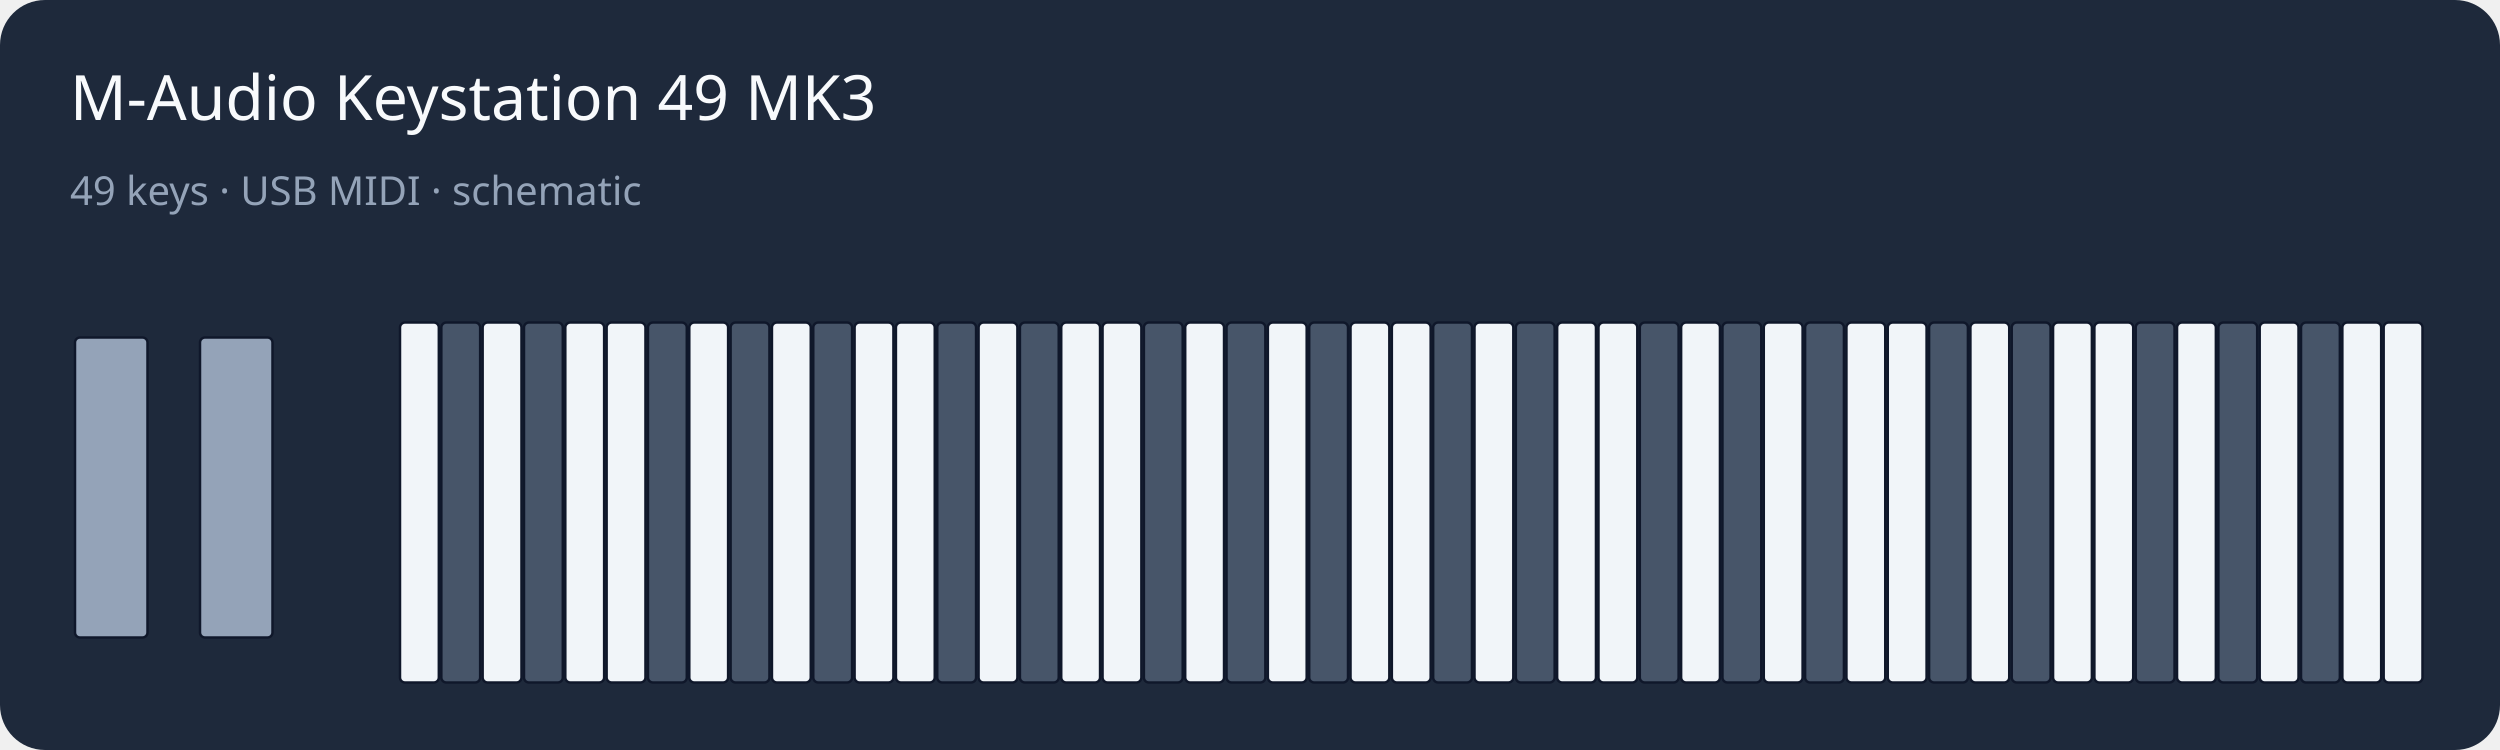
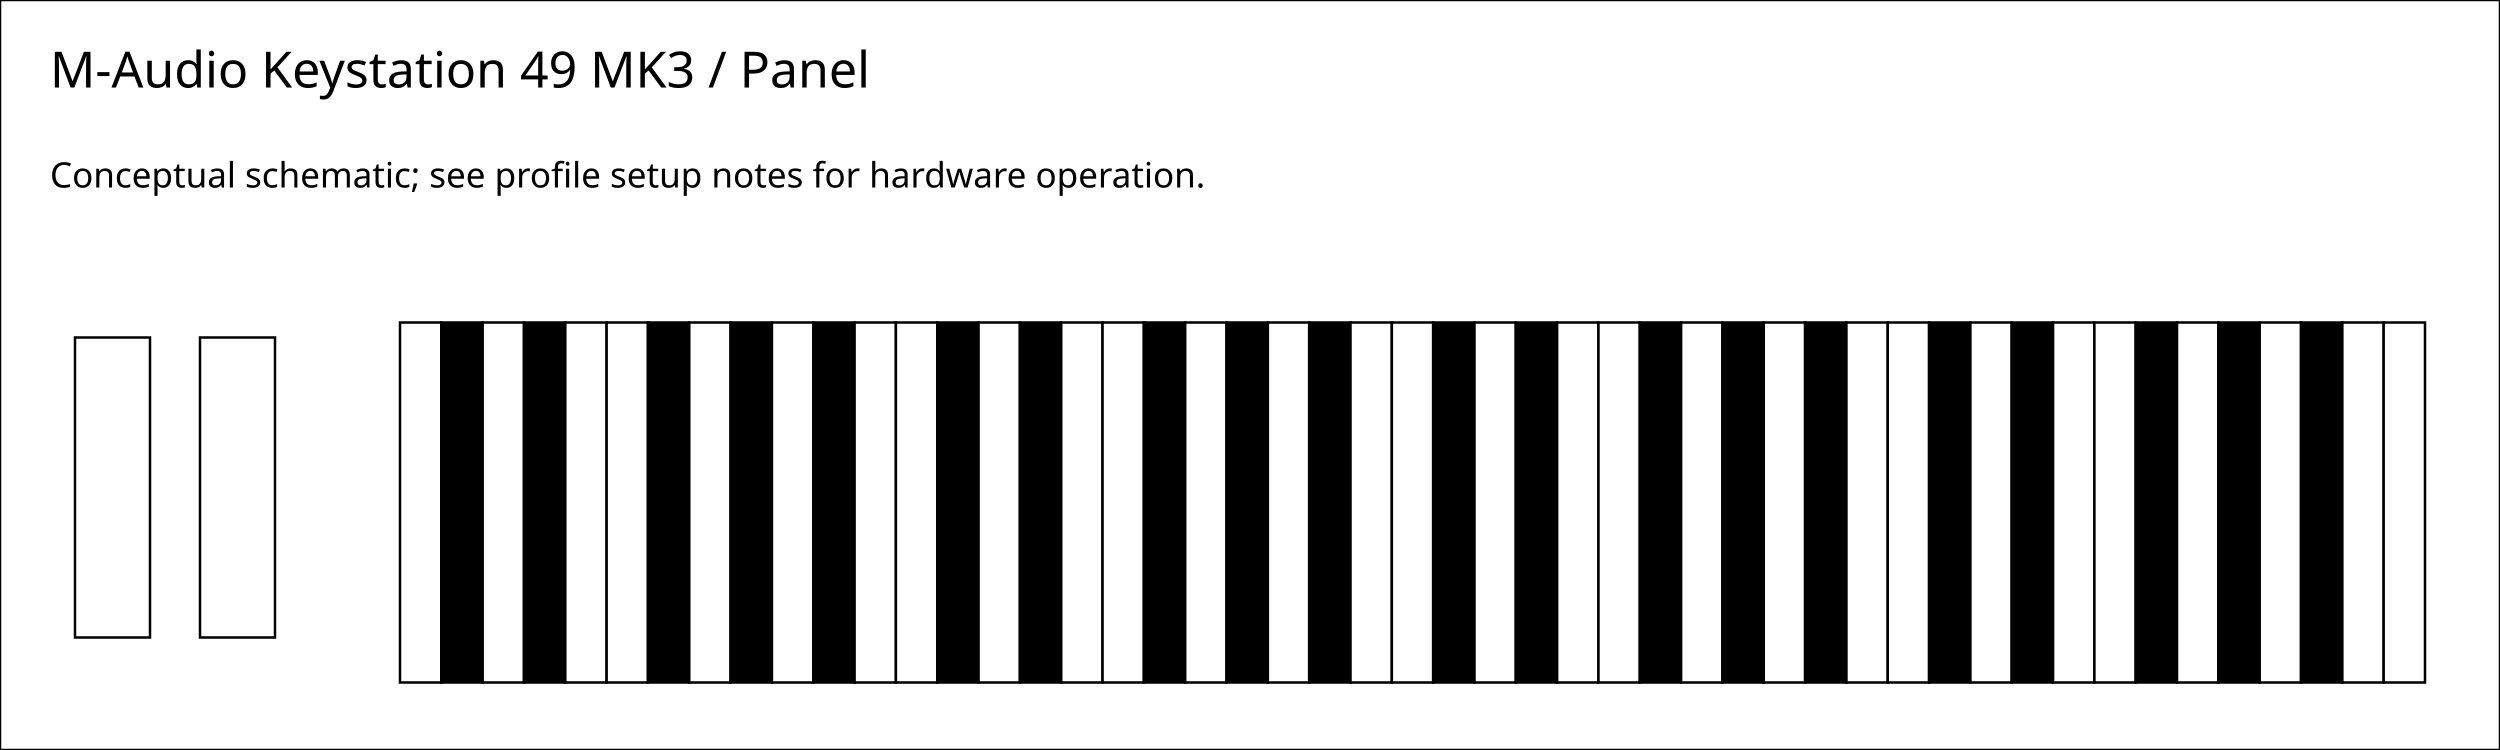
- <svg xmlns="http://www.w3.org/2000/svg" viewBox="0 0 1000 300" role="img" aria-labelledby="title">
-   <rect width="1000" height="300" rx="18" fill="#1e293b" />
-   <text x="28" y="48" fill="#f8fafc" font-family="sans-serif" font-size="25">M-Audio Keystation 49 MK3</text>
-   <text x="28" y="82" fill="#94a3b8" font-family="sans-serif" font-size="16">49 keys · USB MIDI · schematic</text>
-   <rect x="30" y="135" width="29" height="120" rx="2" fill="#94a3b8" stroke="#0f172a" />
-   <rect x="80" y="135" width="29" height="120" rx="2" fill="#94a3b8" stroke="#0f172a" />
-   <rect x="160" y="129" width="15.531" height="144" rx="2" fill="#f1f5f9" stroke="#0f172a" />
-   <rect x="176.531" y="129" width="15.531" height="144" rx="2" fill="#475569" stroke="#0f172a" />
-   <rect x="193.061" y="129" width="15.531" height="144" rx="2" fill="#f1f5f9" stroke="#0f172a" />
-   <rect x="209.592" y="129" width="15.531" height="144" rx="2" fill="#475569" stroke="#0f172a" />
-   <rect x="226.122" y="129" width="15.531" height="144" rx="2" fill="#f1f5f9" stroke="#0f172a" />
-   <rect x="242.653" y="129" width="15.531" height="144" rx="2" fill="#f1f5f9" stroke="#0f172a" />
-   <rect x="259.184" y="129" width="15.531" height="144" rx="2" fill="#475569" stroke="#0f172a" />
-   <rect x="275.714" y="129" width="15.531" height="144" rx="2" fill="#f1f5f9" stroke="#0f172a" />
-   <rect x="292.245" y="129" width="15.531" height="144" rx="2" fill="#475569" stroke="#0f172a" />
-   <rect x="308.776" y="129" width="15.531" height="144" rx="2" fill="#f1f5f9" stroke="#0f172a" />
-   <rect x="325.306" y="129" width="15.531" height="144" rx="2" fill="#475569" stroke="#0f172a" />
-   <rect x="341.837" y="129" width="15.531" height="144" rx="2" fill="#f1f5f9" stroke="#0f172a" />
-   <rect x="358.367" y="129" width="15.531" height="144" rx="2" fill="#f1f5f9" stroke="#0f172a" />
-   <rect x="374.898" y="129" width="15.531" height="144" rx="2" fill="#475569" stroke="#0f172a" />
-   <rect x="391.429" y="129" width="15.531" height="144" rx="2" fill="#f1f5f9" stroke="#0f172a" />
-   <rect x="407.959" y="129" width="15.531" height="144" rx="2" fill="#475569" stroke="#0f172a" />
-   <rect x="424.49" y="129" width="15.531" height="144" rx="2" fill="#f1f5f9" stroke="#0f172a" />
-   <rect x="441.02" y="129" width="15.531" height="144" rx="2" fill="#f1f5f9" stroke="#0f172a" />
-   <rect x="457.551" y="129" width="15.531" height="144" rx="2" fill="#475569" stroke="#0f172a" />
-   <rect x="474.082" y="129" width="15.531" height="144" rx="2" fill="#f1f5f9" stroke="#0f172a" />
-   <rect x="490.612" y="129" width="15.531" height="144" rx="2" fill="#475569" stroke="#0f172a" />
-   <rect x="507.143" y="129" width="15.531" height="144" rx="2" fill="#f1f5f9" stroke="#0f172a" />
-   <rect x="523.673" y="129" width="15.531" height="144" rx="2" fill="#475569" stroke="#0f172a" />
-   <rect x="540.204" y="129" width="15.531" height="144" rx="2" fill="#f1f5f9" stroke="#0f172a" />
-   <rect x="556.735" y="129" width="15.531" height="144" rx="2" fill="#f1f5f9" stroke="#0f172a" />
-   <rect x="573.265" y="129" width="15.531" height="144" rx="2" fill="#475569" stroke="#0f172a" />
-   <rect x="589.796" y="129" width="15.531" height="144" rx="2" fill="#f1f5f9" stroke="#0f172a" />
-   <rect x="606.327" y="129" width="15.531" height="144" rx="2" fill="#475569" stroke="#0f172a" />
-   <rect x="622.857" y="129" width="15.531" height="144" rx="2" fill="#f1f5f9" stroke="#0f172a" />
-   <rect x="639.388" y="129" width="15.531" height="144" rx="2" fill="#f1f5f9" stroke="#0f172a" />
-   <rect x="655.918" y="129" width="15.531" height="144" rx="2" fill="#475569" stroke="#0f172a" />
-   <rect x="672.449" y="129" width="15.531" height="144" rx="2" fill="#f1f5f9" stroke="#0f172a" />
-   <rect x="688.98" y="129" width="15.531" height="144" rx="2" fill="#475569" stroke="#0f172a" />
-   <rect x="705.51" y="129" width="15.531" height="144" rx="2" fill="#f1f5f9" stroke="#0f172a" />
-   <rect x="722.041" y="129" width="15.531" height="144" rx="2" fill="#475569" stroke="#0f172a" />
-   <rect x="738.571" y="129" width="15.531" height="144" rx="2" fill="#f1f5f9" stroke="#0f172a" />
-   <rect x="755.102" y="129" width="15.531" height="144" rx="2" fill="#f1f5f9" stroke="#0f172a" />
-   <rect x="771.633" y="129" width="15.531" height="144" rx="2" fill="#475569" stroke="#0f172a" />
-   <rect x="788.163" y="129" width="15.531" height="144" rx="2" fill="#f1f5f9" stroke="#0f172a" />
-   <rect x="804.694" y="129" width="15.531" height="144" rx="2" fill="#475569" stroke="#0f172a" />
-   <rect x="821.224" y="129" width="15.531" height="144" rx="2" fill="#f1f5f9" stroke="#0f172a" />
-   <rect x="837.755" y="129" width="15.531" height="144" rx="2" fill="#f1f5f9" stroke="#0f172a" />
-   <rect x="854.286" y="129" width="15.531" height="144" rx="2" fill="#475569" stroke="#0f172a" />
-   <rect x="870.816" y="129" width="15.531" height="144" rx="2" fill="#f1f5f9" stroke="#0f172a" />
-   <rect x="887.347" y="129" width="15.531" height="144" rx="2" fill="#475569" stroke="#0f172a" />
-   <rect x="903.878" y="129" width="15.531" height="144" rx="2" fill="#f1f5f9" stroke="#0f172a" />
-   <rect x="920.408" y="129" width="15.531" height="144" rx="2" fill="#475569" stroke="#0f172a" />
-   <rect x="936.939" y="129" width="15.531" height="144" rx="2" fill="#f1f5f9" stroke="#0f172a" />
-   <rect x="953.469" y="129" width="15.531" height="144" rx="2" fill="#f1f5f9" stroke="#0f172a" />
+ <svg xmlns="http://www.w3.org/2000/svg" viewBox="0 0 1000 300" role="img" aria-labelledby="title description">
+   <rect width="1000" height="300" fill="#fff" stroke="#000" />
+   <text x="20" y="35" font-family="sans-serif" font-size="20" fill="#000">M-Audio Keystation 49 MK3 / Panel</text>
+   <text x="20" y="75" font-family="sans-serif" font-size="14" fill="#000">Conceptual schematic; see profile setup notes for hardware operation.</text>
+   <rect id="pitch-bend" x="30" y="135" width="30" height="120" fill="#fff" stroke="#000" />
+   <rect id="modulation" x="80" y="135" width="30" height="120" fill="#fff" stroke="#000" />
+   <rect id="key-0" x="160" y="129" width="16.531" height="144" fill="#fff" stroke="#000" />
+   <rect id="key-1" x="176.531" y="129" width="16.531" height="144" fill="#000" stroke="#000" />
+   <rect id="key-2" x="193.061" y="129" width="16.531" height="144" fill="#fff" stroke="#000" />
+   <rect id="key-3" x="209.592" y="129" width="16.531" height="144" fill="#000" stroke="#000" />
+   <rect id="key-4" x="226.122" y="129" width="16.531" height="144" fill="#fff" stroke="#000" />
+   <rect id="key-5" x="242.653" y="129" width="16.531" height="144" fill="#fff" stroke="#000" />
+   <rect id="key-6" x="259.184" y="129" width="16.531" height="144" fill="#000" stroke="#000" />
+   <rect id="key-7" x="275.714" y="129" width="16.531" height="144" fill="#fff" stroke="#000" />
+   <rect id="key-8" x="292.245" y="129" width="16.531" height="144" fill="#000" stroke="#000" />
+   <rect id="key-9" x="308.776" y="129" width="16.531" height="144" fill="#fff" stroke="#000" />
+   <rect id="key-10" x="325.306" y="129" width="16.531" height="144" fill="#000" stroke="#000" />
+   <rect id="key-11" x="341.837" y="129" width="16.531" height="144" fill="#fff" stroke="#000" />
+   <rect id="key-12" x="358.367" y="129" width="16.531" height="144" fill="#fff" stroke="#000" />
+   <rect id="key-13" x="374.898" y="129" width="16.531" height="144" fill="#000" stroke="#000" />
+   <rect id="key-14" x="391.429" y="129" width="16.531" height="144" fill="#fff" stroke="#000" />
+   <rect id="key-15" x="407.959" y="129" width="16.531" height="144" fill="#000" stroke="#000" />
+   <rect id="key-16" x="424.49" y="129" width="16.531" height="144" fill="#fff" stroke="#000" />
+   <rect id="key-17" x="441.02" y="129" width="16.531" height="144" fill="#fff" stroke="#000" />
+   <rect id="key-18" x="457.551" y="129" width="16.531" height="144" fill="#000" stroke="#000" />
+   <rect id="key-19" x="474.082" y="129" width="16.531" height="144" fill="#fff" stroke="#000" />
+   <rect id="key-20" x="490.612" y="129" width="16.531" height="144" fill="#000" stroke="#000" />
+   <rect id="key-21" x="507.143" y="129" width="16.531" height="144" fill="#fff" stroke="#000" />
+   <rect id="key-22" x="523.673" y="129" width="16.531" height="144" fill="#000" stroke="#000" />
+   <rect id="key-23" x="540.204" y="129" width="16.531" height="144" fill="#fff" stroke="#000" />
+   <rect id="key-24" x="556.735" y="129" width="16.531" height="144" fill="#fff" stroke="#000" />
+   <rect id="key-25" x="573.265" y="129" width="16.531" height="144" fill="#000" stroke="#000" />
+   <rect id="key-26" x="589.796" y="129" width="16.531" height="144" fill="#fff" stroke="#000" />
+   <rect id="key-27" x="606.327" y="129" width="16.531" height="144" fill="#000" stroke="#000" />
+   <rect id="key-28" x="622.857" y="129" width="16.531" height="144" fill="#fff" stroke="#000" />
+   <rect id="key-29" x="639.388" y="129" width="16.531" height="144" fill="#fff" stroke="#000" />
+   <rect id="key-30" x="655.918" y="129" width="16.531" height="144" fill="#000" stroke="#000" />
+   <rect id="key-31" x="672.449" y="129" width="16.531" height="144" fill="#fff" stroke="#000" />
+   <rect id="key-32" x="688.98" y="129" width="16.531" height="144" fill="#000" stroke="#000" />
+   <rect id="key-33" x="705.51" y="129" width="16.531" height="144" fill="#fff" stroke="#000" />
+   <rect id="key-34" x="722.041" y="129" width="16.531" height="144" fill="#000" stroke="#000" />
+   <rect id="key-35" x="738.571" y="129" width="16.531" height="144" fill="#fff" stroke="#000" />
+   <rect id="key-36" x="755.102" y="129" width="16.531" height="144" fill="#fff" stroke="#000" />
+   <rect id="key-37" x="771.633" y="129" width="16.531" height="144" fill="#000" stroke="#000" />
+   <rect id="key-38" x="788.163" y="129" width="16.531" height="144" fill="#fff" stroke="#000" />
+   <rect id="key-39" x="804.694" y="129" width="16.531" height="144" fill="#000" stroke="#000" />
+   <rect id="key-40" x="821.224" y="129" width="16.531" height="144" fill="#fff" stroke="#000" />
+   <rect id="key-41" x="837.755" y="129" width="16.531" height="144" fill="#fff" stroke="#000" />
+   <rect id="key-42" x="854.286" y="129" width="16.531" height="144" fill="#000" stroke="#000" />
+   <rect id="key-43" x="870.816" y="129" width="16.531" height="144" fill="#fff" stroke="#000" />
+   <rect id="key-44" x="887.347" y="129" width="16.531" height="144" fill="#000" stroke="#000" />
+   <rect id="key-45" x="903.878" y="129" width="16.531" height="144" fill="#fff" stroke="#000" />
+   <rect id="key-46" x="920.408" y="129" width="16.531" height="144" fill="#000" stroke="#000" />
+   <rect id="key-47" x="936.939" y="129" width="16.531" height="144" fill="#fff" stroke="#000" />
+   <rect id="key-48" x="953.469" y="129" width="16.531" height="144" fill="#fff" stroke="#000" />
</svg>
